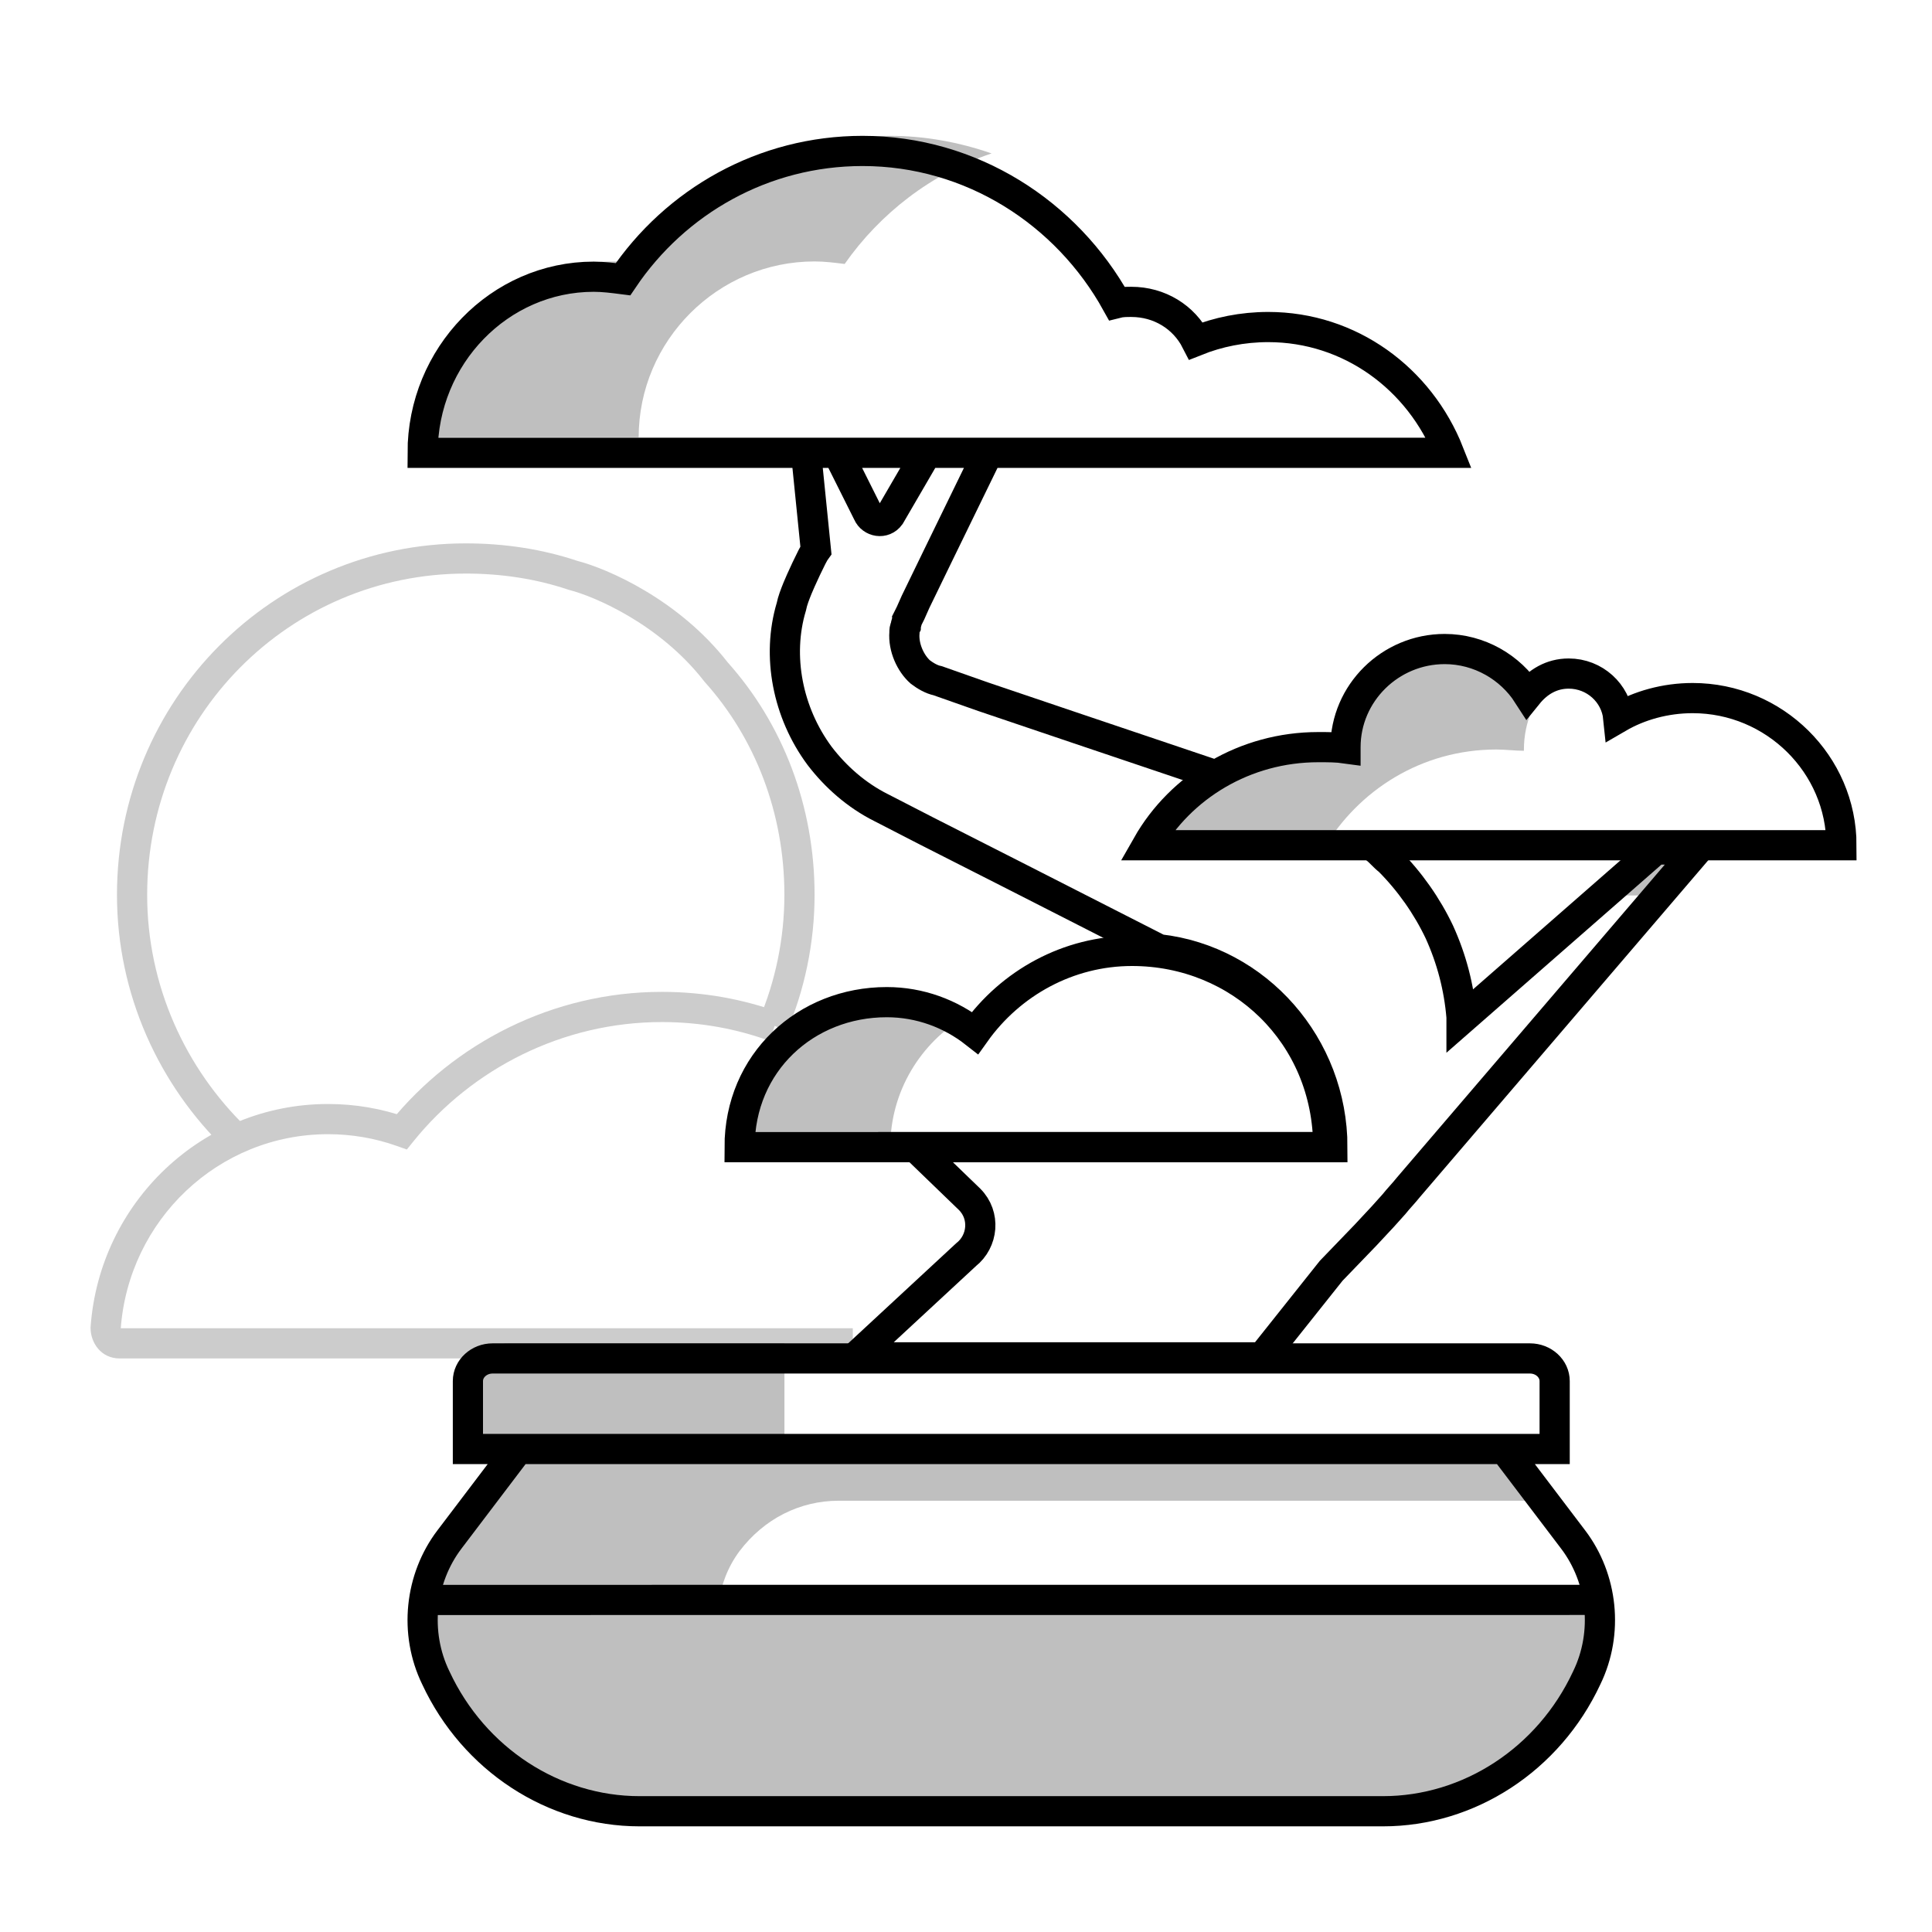
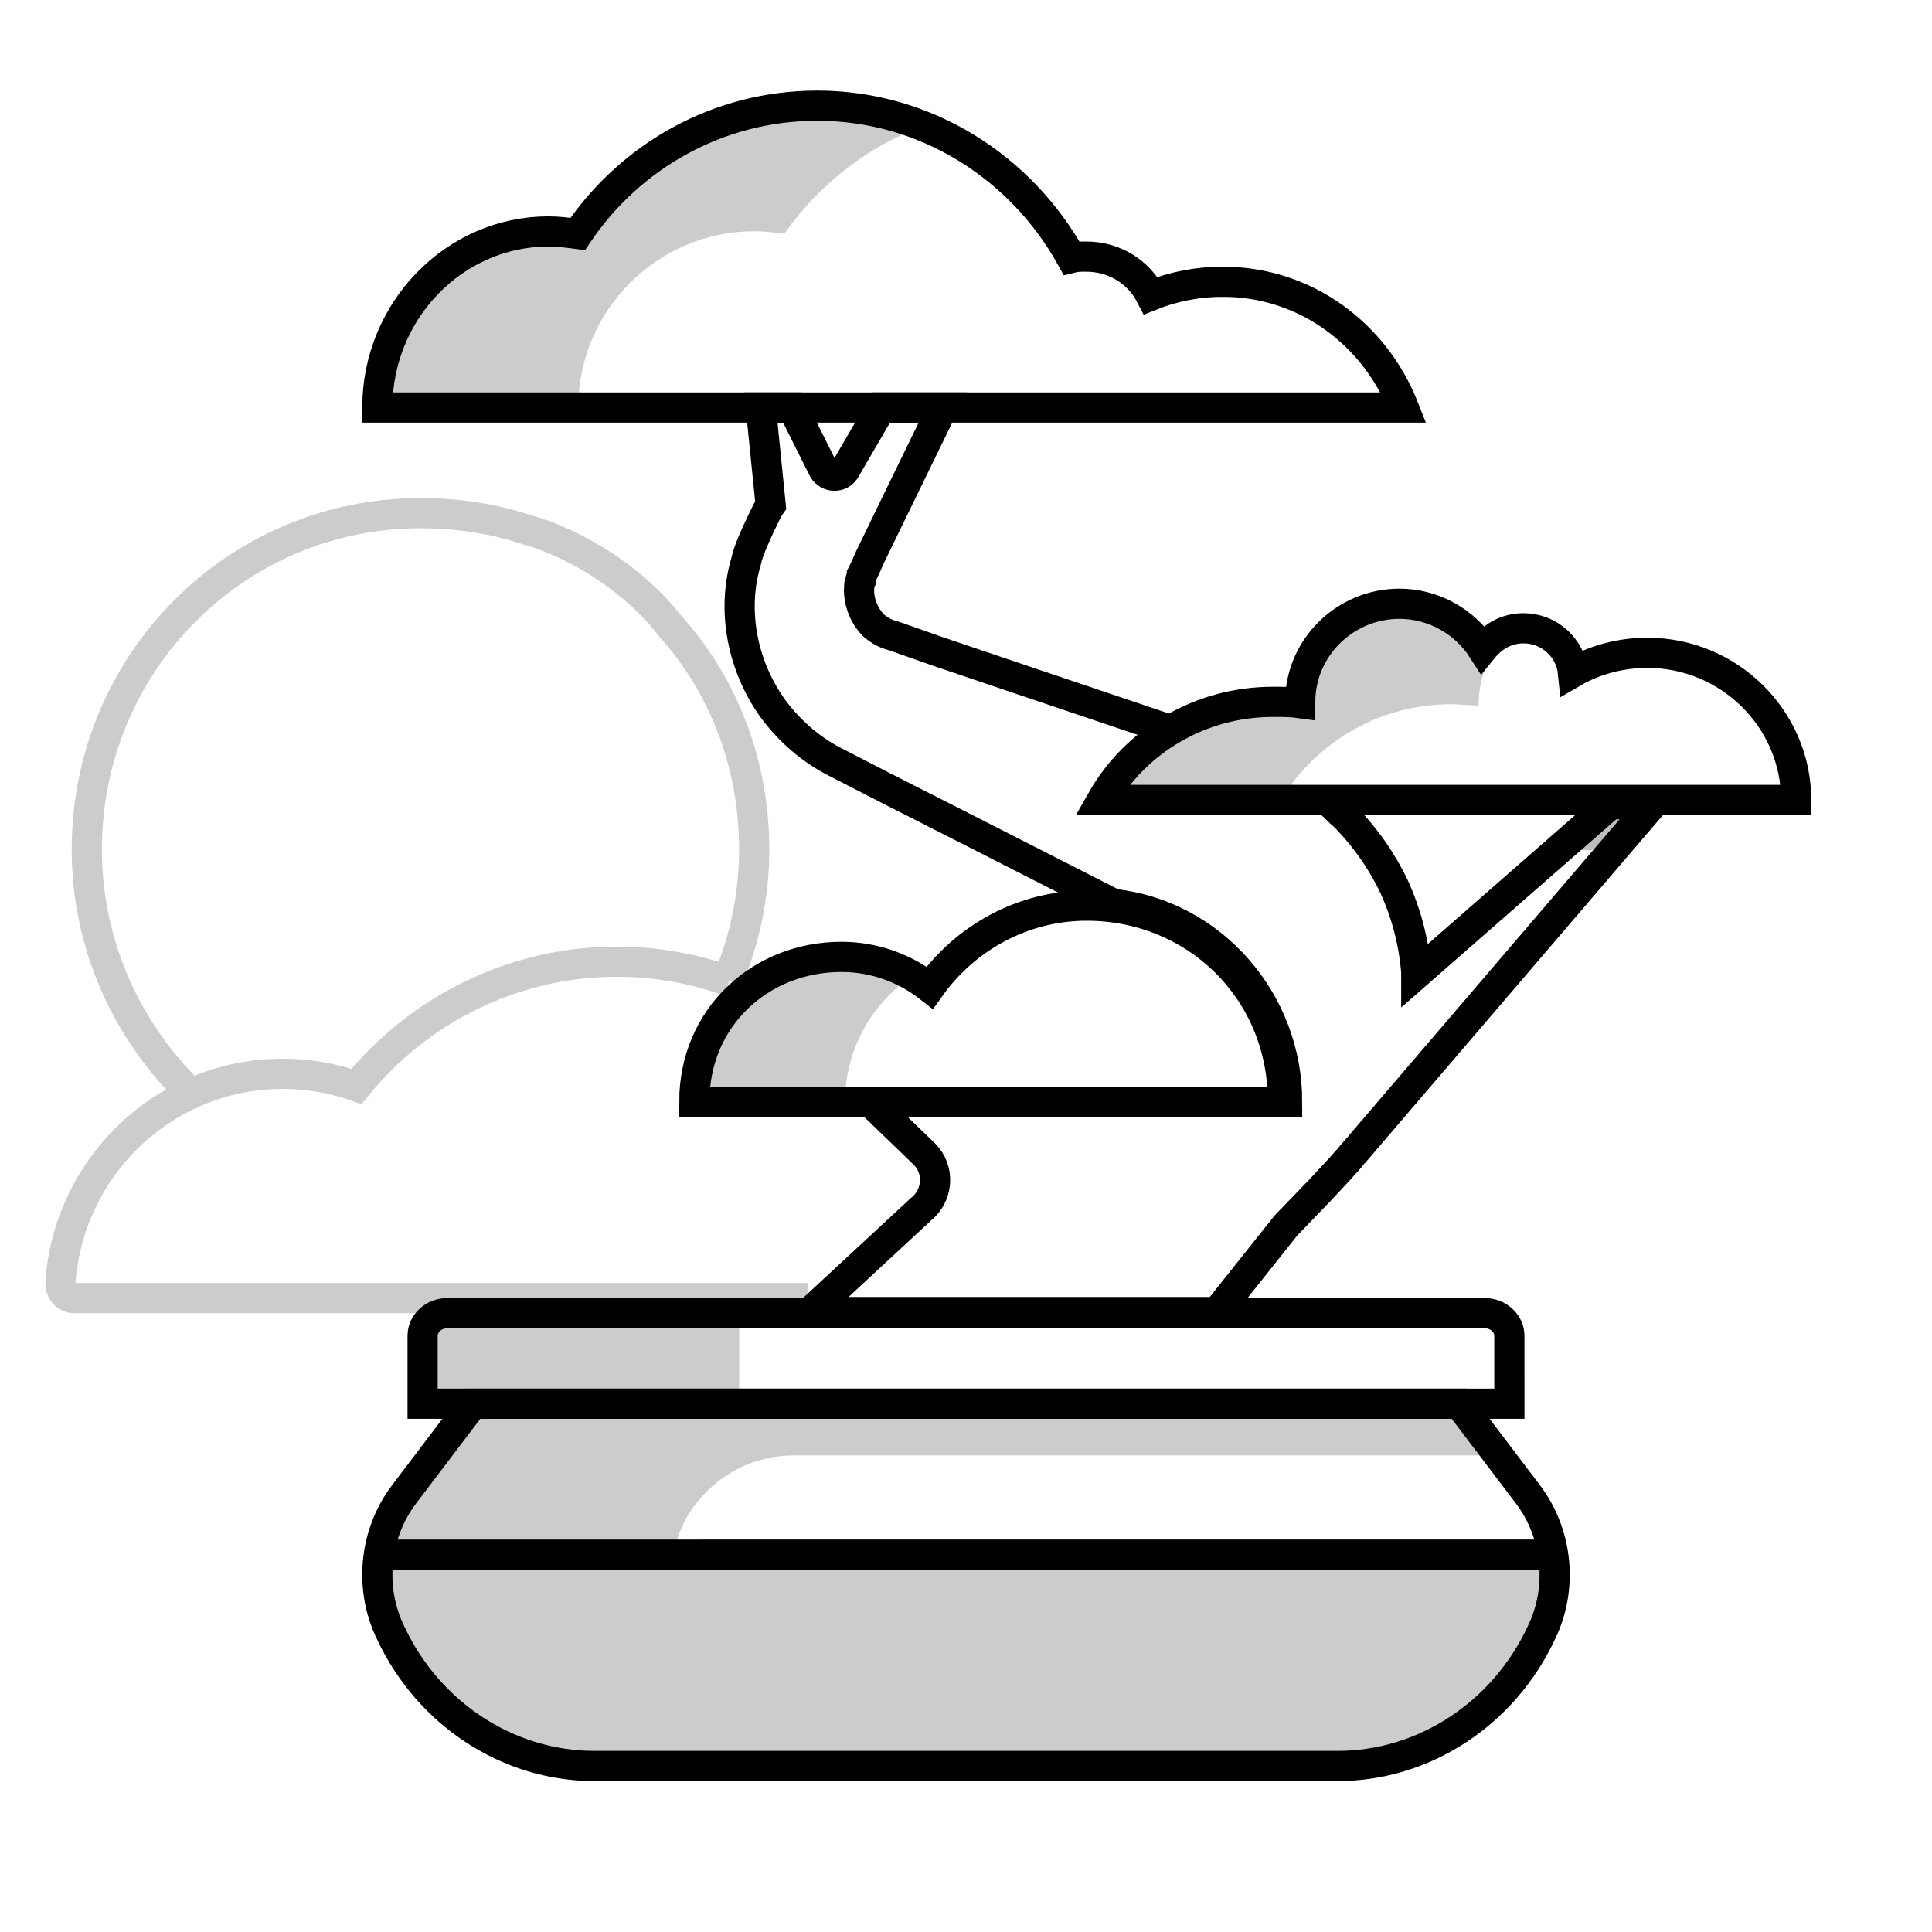
- <svg xmlns="http://www.w3.org/2000/svg" viewBox="0 0 128 128">
-   <g fill="none" fill-rule="evenodd">
-     <path stroke="currentColor" stroke-linecap="round" stroke-width="2" d="M103 96L31 96 31 91.5C31 90.675 31.736 90 32.636 90L101.364 90C102.264 90 103 90.675 103 91.5L103 96zM104.227 102L99.675 96 34.325 96 29.773 102C27.823 104.571 27.416 108.171 28.879 111.171 31.399 116.571 36.682 120 42.372 120L91.628 120C97.318 120 102.601 116.571 105.121 111.171 106.584 108.171 106.177 104.571 104.227 102zM29 106L105 105.996M112.143 46.25C110.336 46.25 108.611 46.737 107.214 47.55 107.05 45.925 105.654 44.625 103.929 44.625 102.779 44.625 101.875 45.194 101.218 46.006 100.068 44.219 98.014 43 95.714 43 92.1 43 89.143 45.925 89.143 49.5L89.143 49.581C88.568 49.5 87.993 49.5 87.336 49.5 82.489 49.5 78.218 52.1 76 56L89.143 56 98.754 56 102.286 56 108.857 56 122 56C122 50.638 117.564 46.25 112.143 46.25zM75 63C70.775 63 66.956 65.122 64.6 68.433 62.975 67.159 60.944 66.395 58.75 66.395 53.388 66.395 49 70.398 49 76L62 76 68.5 76 88 76C88 68.53 82.15 63 75 63z" />
-     <path fill="currentColor" d="M99.133 49.657C99.715 49.657 100.381 49.74 100.963 49.74L100.963 49.657C100.963 47.826 101.712 46.162 102.877 44.997 102.378 45.247 101.879 45.58 101.546 46.079 100.381 44.248 98.301 43 95.971 43 92.309 43 89.314 45.996 89.314 49.657L89.314 49.74C88.731 49.657 88.149 49.657 87.483 49.657 82.574 49.657 78.247 52.32 76 56.314L87.65 56.314C89.98 52.32 94.223 49.657 99.133 49.657zM63.978 67.331C62.48 66.499 60.816 66 58.985 66 53.493 66 49 70.493 49 75.985L58.985 75.985C58.985 72.324 60.983 69.079 63.978 67.331zM53.964 17.321C54.629 17.321 55.295 17.404 55.961 17.488 58.291 14.159 61.702 11.496 65.696 10.165 63.533 9.416 61.286 9 58.956 9 52.216 9 46.225 12.328 42.647 17.488 41.981 17.404 41.315 17.321 40.65 17.321 34.242 17.321 29 22.564 29 28.971L38.985 28.971 42.314 28.971C42.314 22.564 47.556 17.321 53.964 17.321z" opacity=".25" />
-     <polygon fill="currentColor" points="109.745 59.328 112.657 56 109.745 56 106 59.328" opacity=".25" />
-     <path fill="currentColor" d="M33.664 89C32.749 89 32 89.749 32 90.664L32 95.657 51.971 95.657 51.971 89 33.664 89zM28 107.206C27.993 108.551 28.265 109.921 28.861 111.177 31.382 116.574 36.668 120 42.36 120L91.64 120C97.413 120 102.618 116.574 105.139 111.177 105.871 109.635 106.114 107.922 105.952 106.294L47.601 106.294C47.754 105.028 48.223 103.802 48.995 102.767 50.621 100.626 52.98 99.426 55.582 99.426L102.584 99.426 99.982 96 34.601 96 29.478 102.767C28.671 103.802 28.198 105.028 28.05 106.294L28.048 106.294C28.044 106.337 28.04 106.38 28.036 106.424 28.011 106.683 27.998 106.945 28 107.206z" opacity=".25" />
-     <path stroke="currentColor" stroke-linecap="round" stroke-width="2" d="M84.019 21.667C82.319 21.667 80.7 22 79.243 22.583 78.433 21 76.814 20 74.952 20 74.629 20 74.305 20 73.981 20.083 70.662 14.083 64.348 10 57.143 10 50.586 10 44.757 13.333 41.276 18.5 40.629 18.417 39.981 18.333 39.333 18.333 33.1 18.333 28 23.583 28 30L37.714 30 50.667 30 71.957 30 76.571 30 96 30C94.057 25.083 89.443 21.667 84.019 21.667zM80.127 51.221L71.41 48.282 65.136 46.16 62.122 45.099C61.715 45.018 61.307 44.773 60.981 44.528 60.33 43.957 59.841 42.896 59.922 41.916 59.922 41.753 59.922 41.671 60.004 41.508 60.004 41.345 60.085 41.263 60.085 41.1L60.167 40.937 60.33 40.61 60.656 39.876 62.122 36.856 65.462 30 61.389 30 58.967 34.163C58.559 34.735 57.744 34.571 57.5 34L55.5 30 53.405 30 54.056 36.448C53.812 36.774 52.997 38.57 52.834 38.978 52.671 39.386 52.508 39.794 52.427 40.202 51.449 43.467 52.182 47.221 54.301 50.078 55.36 51.465 56.745 52.69 58.374 53.506L61.389 55.057 67.336 58.077 76.787 62.892C83.305 63.627 88.274 69.307 88.274 76L73.121 76 68.803 76 62.285 76 60.656 76 64.24 79.46C65.299 80.521 65.136 82.235 63.996 83.133L56.663 89.928 83.63 89.928 88.193 84.194 90.474 81.827 91.615 80.603 92.348 79.787C92.674 79.379 93 79.052 93.326 78.644L112.471 56.281 109.701 56.281 96.829 67.544C96.829 67.463 96.829 67.463 96.829 67.381 96.666 65.422 96.177 63.545 95.362 61.749 94.548 60.035 93.407 58.403 92.022 57.015 91.696 56.771 91.452 56.444 91.126 56.199" />
-     <path fill="currentColor" fill-rule="nonzero" d="M47.441,44.521 L46.652,45.135 L46.673,45.163 L46.697,45.189 L47.441,44.521 Z M37.953,38.114 L37.634,39.062 L37.67,39.074 L37.706,39.084 L37.953,38.114 Z M26.622,74.979 L26.287,75.921 L26.954,76.158 L27.399,75.607 L26.622,74.979 Z M7,87.979 L6.003,87.907 L6,87.943 L6,87.979 L7,87.979 Z M46.697,45.189 C50.029,48.902 51.968,53.862 51.968,59.286 L53.968,59.286 C53.968,53.381 51.855,47.941 48.185,43.853 L46.697,45.189 Z M51.968,59.286 C51.968,62.212 51.352,65.051 50.298,67.53 L52.139,68.313 C53.295,65.592 53.968,62.488 53.968,59.286 L51.968,59.286 Z M16.354,74.723 C12.3,70.815 9.75,65.314 9.75,59.286 L7.75,59.286 C7.75,65.886 10.543,71.899 14.965,76.163 L16.354,74.723 Z M9.75,59.286 C9.75,47.48 19.167,38 30.859,38 L30.859,36 C18.047,36 7.75,46.391 7.75,59.286 L9.75,59.286 Z M30.859,38 C33.248,38 35.534,38.357 37.634,39.062 L38.271,37.166 C35.949,36.386 33.446,36 30.859,36 L30.859,38 Z M51.651,67.074 C49.241,66.2 46.638,65.714 43.849,65.714 L43.849,67.714 C46.402,67.714 48.774,68.158 50.969,68.954 L51.651,67.074 Z M43.849,65.714 C36.622,65.714 30.078,69.113 25.844,74.35 L27.399,75.607 C31.273,70.816 37.256,67.714 43.849,67.714 L43.849,65.714 Z M26.957,74.036 C25.281,73.44 23.509,73.143 21.739,73.143 L21.739,75.143 C23.286,75.143 24.831,75.403 26.287,75.921 L26.957,74.036 Z M21.739,73.143 C13.37,73.143 6.592,79.692 6.003,87.907 L7.997,88.05 C8.514,80.851 14.449,75.143 21.739,75.143 L21.739,73.143 Z M6,87.979 C6,88.951 6.688,90 7.921,90 L7.921,88 C7.926,88 7.943,88.001 7.966,88.012 C7.988,88.022 8.002,88.035 8.008,88.043 C8.021,88.057 8,88.041 8,87.979 L6,87.979 Z M7.921,90 L56.5,90 L56.5,88 L7.921,88 L7.921,90 Z M37.706,39.084 C39.424,39.52 43.727,41.371 46.652,45.135 L48.231,43.908 C44.965,39.706 40.227,37.661 38.199,37.145 L37.706,39.084 Z" opacity=".2" />
+ <svg xmlns="http://www.w3.org/2000/svg" fill="none" viewBox="0 0 128 128">
+   <path d="m48.218 64.921c1.105-2.6 1.75-5.571 1.75-8.636 0-5.664-2.027-10.864-5.527-14.764-3.095-3.983-7.615-5.931-9.489-6.407-2.211-.743-4.606-1.114-7.093-1.114-12.252 0-22.109 9.936-22.109 22.286 0 6.314 2.672 12.071 6.909 16.157m35.651-7.429c-2.303-.836-4.79-1.3-7.462-1.3-6.909 0-13.173 3.25-17.227 8.264-1.566-.557-3.224-.836-4.882-.836-7.83 0-14.187 6.128-14.739 13.836 0 .557.368 1.021.921 1.021h48.579" stroke="currentColor" stroke-miterlimit="10" stroke-opacity=".2" stroke-width="2" />
+   <path d="m96.133 46.657c.582 0 1.248.083 1.831.083v-.083c0-1.831.749-3.495 1.914-4.66-.499.25-.999.583-1.331 1.082-1.165-1.831-3.245-3.079-5.575-3.079-3.661 0-6.657 2.996-6.657 6.657v.083c-.583-.083-1.165-.083-1.831-.083-4.91 0-9.236 2.663-11.483 6.657h11.65c2.33-3.994 6.574-6.657 11.483-6.657z" fill="currentColor" fill-opacity=".2" />
+   <path d="m60.978 64.331c-1.498-.832-3.162-1.331-4.993-1.331-5.492 0-9.985 4.493-9.985 9.985h9.985c0-3.661 1.997-6.907 4.993-8.654z" fill="currentColor" fill-opacity=".2" />
+   <path d="m49.964 15.321c.666 0 1.331.083 1.997.166 2.33-3.329 5.742-5.991 9.736-7.323-2.163-.749-4.41-1.165-6.74-1.165-6.74 0-12.731 3.329-16.309 8.488-.666-.083-1.331-.166-1.997-.166-6.407 0-11.65 5.242-11.65 11.65h9.985 3.329c0-6.407 5.242-11.65 11.65-11.65z" fill="currentColor" fill-opacity=".2" />
+   <path d="m30.664 86c-.915 0-1.664.749-1.664 1.664v4.993h19.971v-6.657z" fill="currentColor" fill-opacity=".2" />
+   <path d="m25 104.206c-.007 1.345.265 2.715.861 3.971 2.521 5.397 7.807 8.823 13.499 8.823h49.279c5.774 0 10.978-3.426 13.499-8.823.732-1.542.975-3.255.813-4.883h-58.351c.153-1.266.623-2.492 1.394-3.527 1.626-2.142 3.985-3.341 6.587-3.341h47.002l-2.602-3.426h-65.381l-5.123 6.767c-.807 1.035-1.281 2.261-1.428 3.527h-.002c-.004.043-.008.086-.012.13-.026.259-.038.521-.036.782z" fill="currentColor" fill-opacity=".2" />
+   <g stroke="currentColor" stroke-miterlimit="10" stroke-width="2">
+     <path d="m100 93h-72v-4.5c0-.825.736-1.5 1.636-1.5h68.727c.9 0 1.636.675 1.636 1.5z" stroke-linecap="round" />
+     <path d="m101.227 99-4.552-6h-65.35l-4.552 6c-1.951 2.571-2.357 6.171-.894 9.171 2.52 5.4 7.803 8.829 13.493 8.829h49.256c5.69 0 10.973-3.429 13.493-8.829 1.463-3 1.056-6.6-.894-9.171z" stroke-linecap="round" />
+     <path d="m26 103 76-.004" stroke-linecap="round" />
+     <path d="m109.143 43.25c-1.807 0-3.532.487-4.929 1.3-.164-1.625-1.56-2.925-3.285-2.925-1.15 0-2.054.569-2.711 1.381-1.15-1.788-3.204-3.006-5.504-3.006-3.614 0-6.571 2.925-6.571 6.5v.081c-.575-.081-1.15-.081-1.807-.081-4.846 0-9.118 2.6-11.336 6.5h13.143 9.611 3.532 6.571 13.143c0-5.362-4.436-9.75-9.857-9.75z" stroke-linecap="round" />
+     <path d="m72 60c-4.225 0-8.044 2.122-10.4 5.433-1.625-1.273-3.656-2.037-5.85-2.037-5.362 0-9.75 4.003-9.75 9.605h13 6.5 19.5c0-7.47-5.85-13-13-13z" stroke-linecap="round" />
  </g>
+   <path d="m106.745 56.328 2.912-3.329h-2.912l-3.745 3.329z" fill="currentColor" opacity=".25" />
+   <path d="m81.019 18.667c-1.7 0-3.319.333-4.776.917-.81-1.583-2.429-2.583-4.29-2.583-.324 0-.648 0-.971.083-3.319-6-9.633-10.083-16.838-10.083-6.557 0-12.386 3.333-15.867 8.5-.648-.083-1.295-.167-1.943-.167-6.233 0-11.333 5.25-11.333 11.667h9.714 12.952 21.29 4.614 19.429c-1.943-4.917-6.557-8.333-11.981-8.333z" stroke="currentColor" stroke-linecap="round" stroke-miterlimit="10" stroke-width="2" />
+   <path d="m77.127 48.221-8.717-2.938-6.273-2.122-3.014-1.061c-.407-.082-.815-.327-1.141-.571-.652-.571-1.141-1.632-1.059-2.612 0-.163 0-.245.082-.408 0-.163.081-.245.081-.408l.082-.163.163-.327.326-.735 1.466-3.02 3.34-6.856h-4.074l-2.422 4.163c-.407.571-1.222.408-1.466-.163l-2-4h-2.095l.652 6.448c-.244.327-1.059 2.122-1.222 2.53-.163.408-.326.816-.407 1.224-.978 3.265-.244 7.019 1.874 9.876 1.059 1.387 2.444 2.612 4.074 3.428l3.014 1.551 5.947 3.02 9.451 4.815c6.518.735 11.488 6.415 11.488 13.108h-15.154-4.318-6.518-1.629l3.585 3.46c1.059 1.061.896 2.775-.244 3.673l-7.332 6.795h26.967l4.562-5.734 2.281-2.367 1.141-1.224.733-.816c.326-.408.652-.735.978-1.143l19.145-22.363h-2.77l-12.872 11.263c0-.082 0-.082 0-.163-.163-1.959-.652-3.836-1.466-5.632-.815-1.714-1.955-3.346-3.34-4.734-.326-.245-.57-.571-.896-.816" stroke="currentColor" stroke-linecap="round" stroke-miterlimit="10" stroke-width="2" />
</svg>
